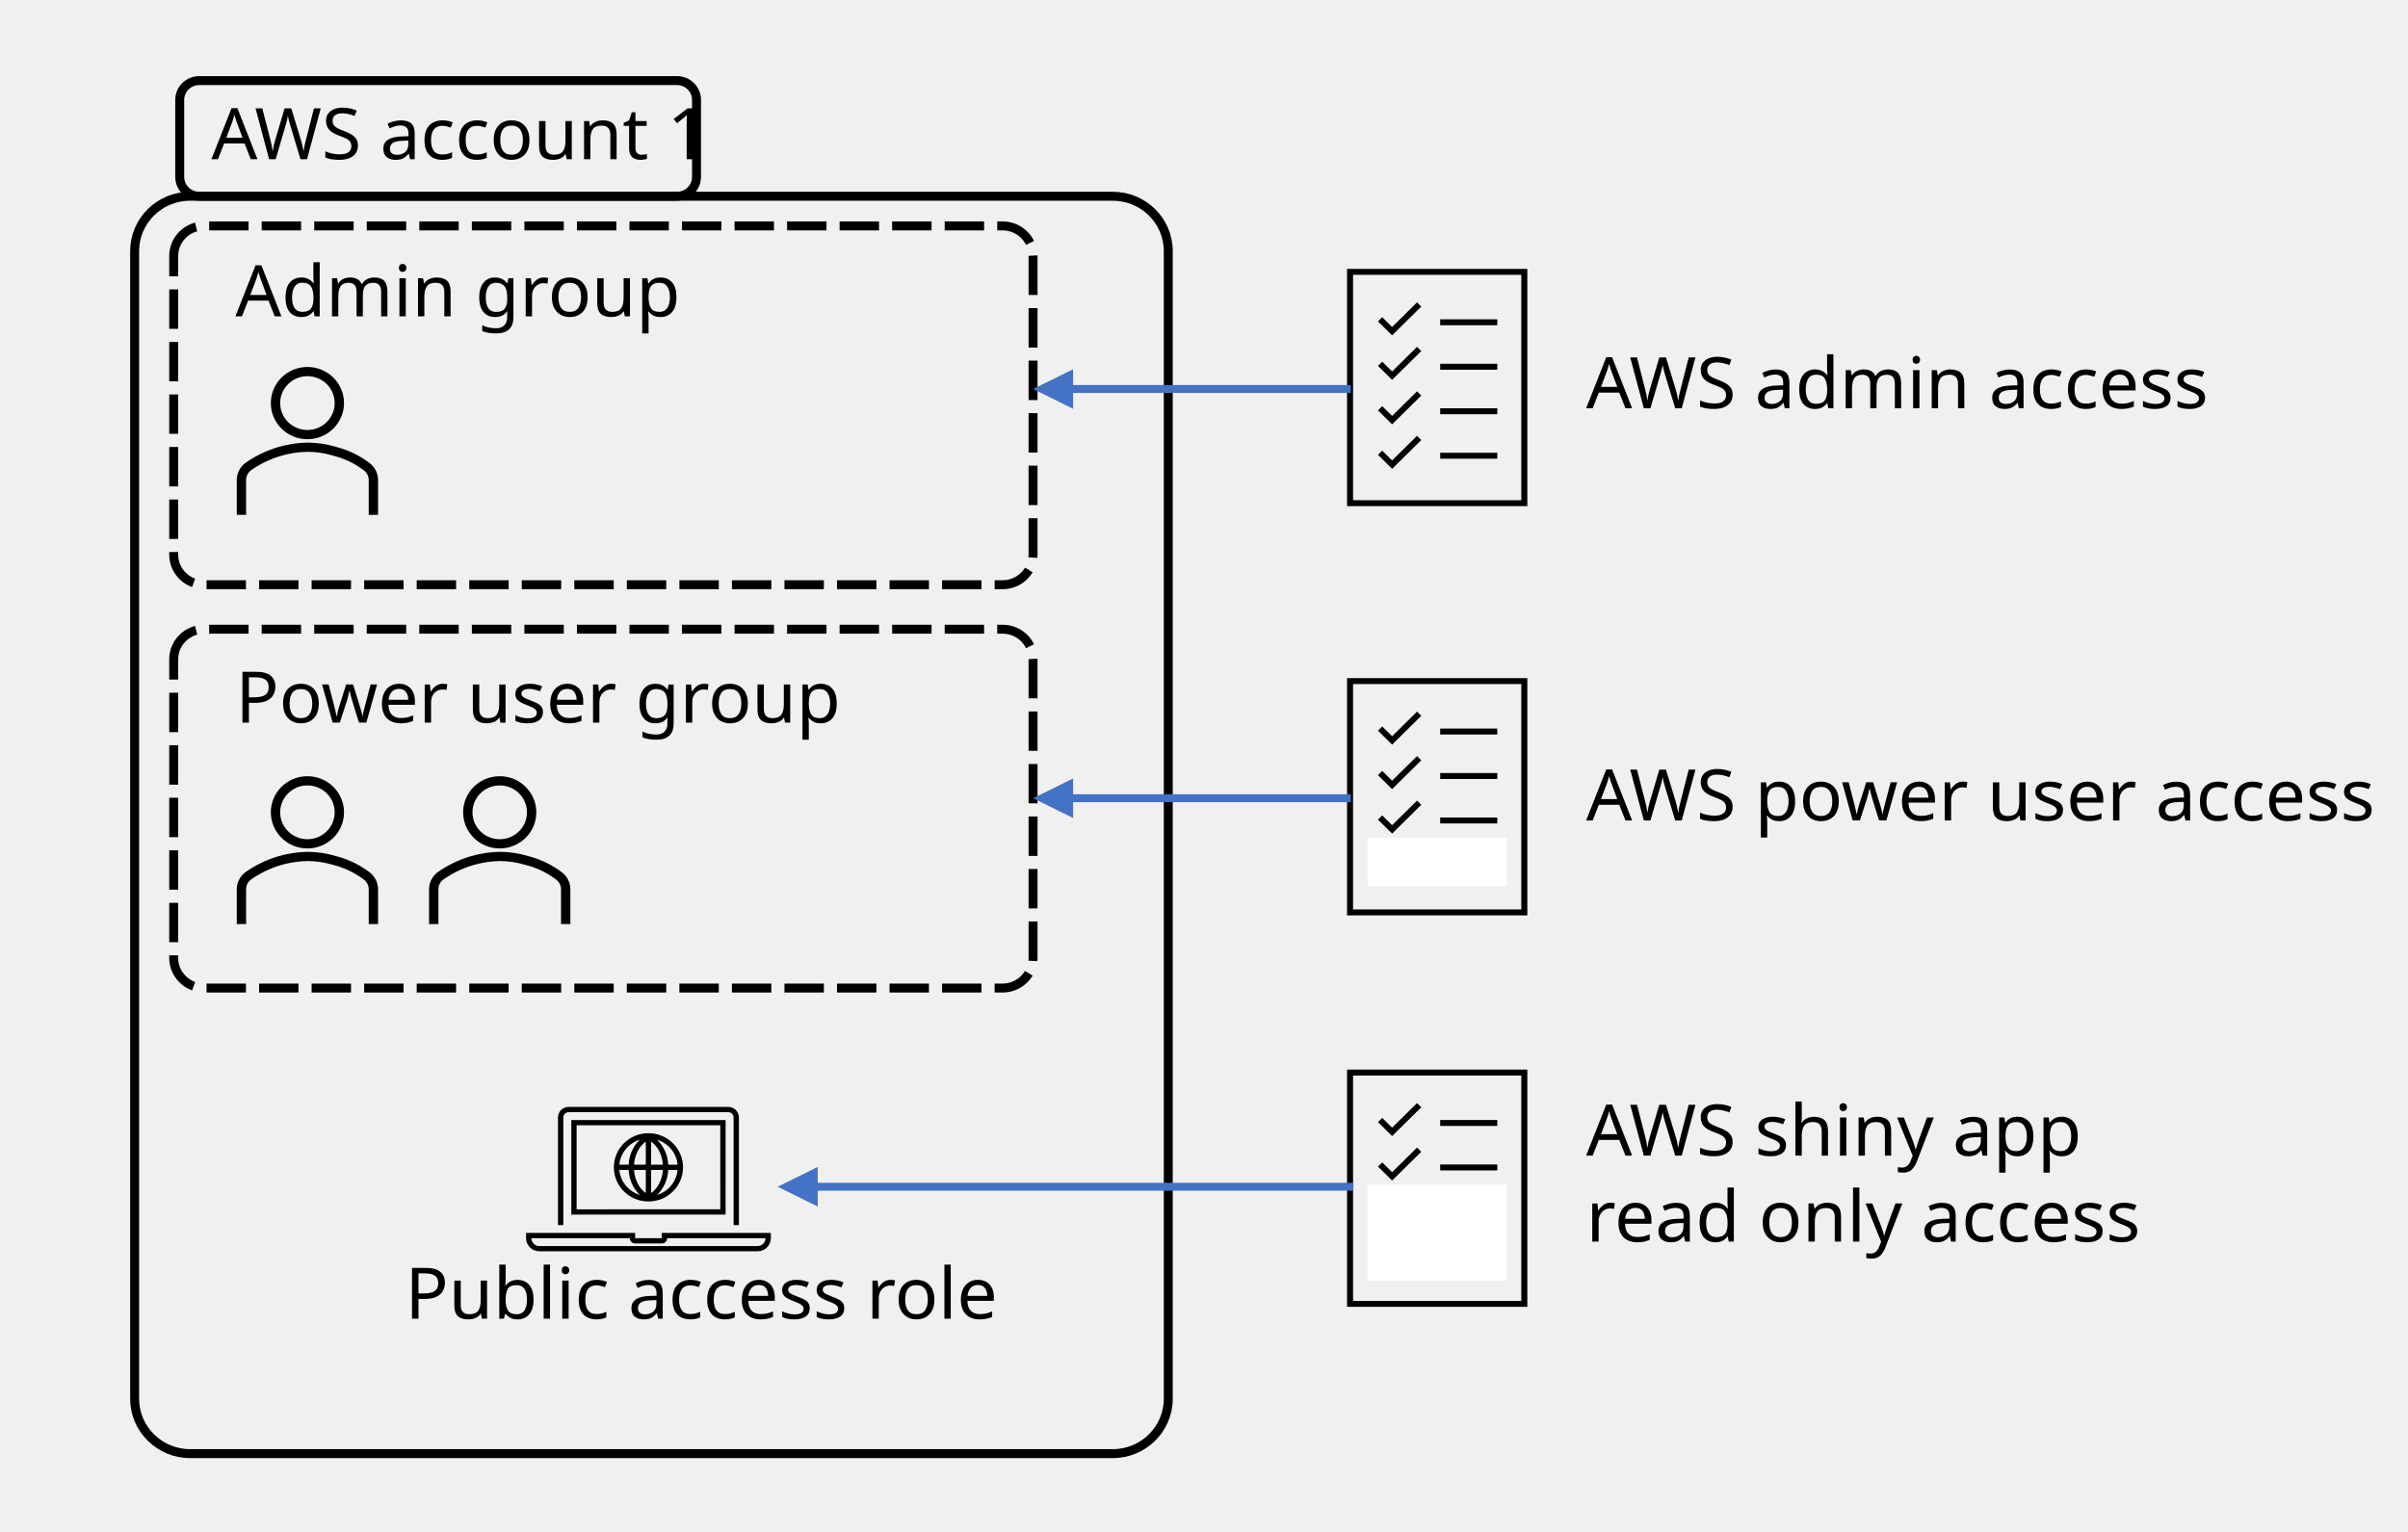
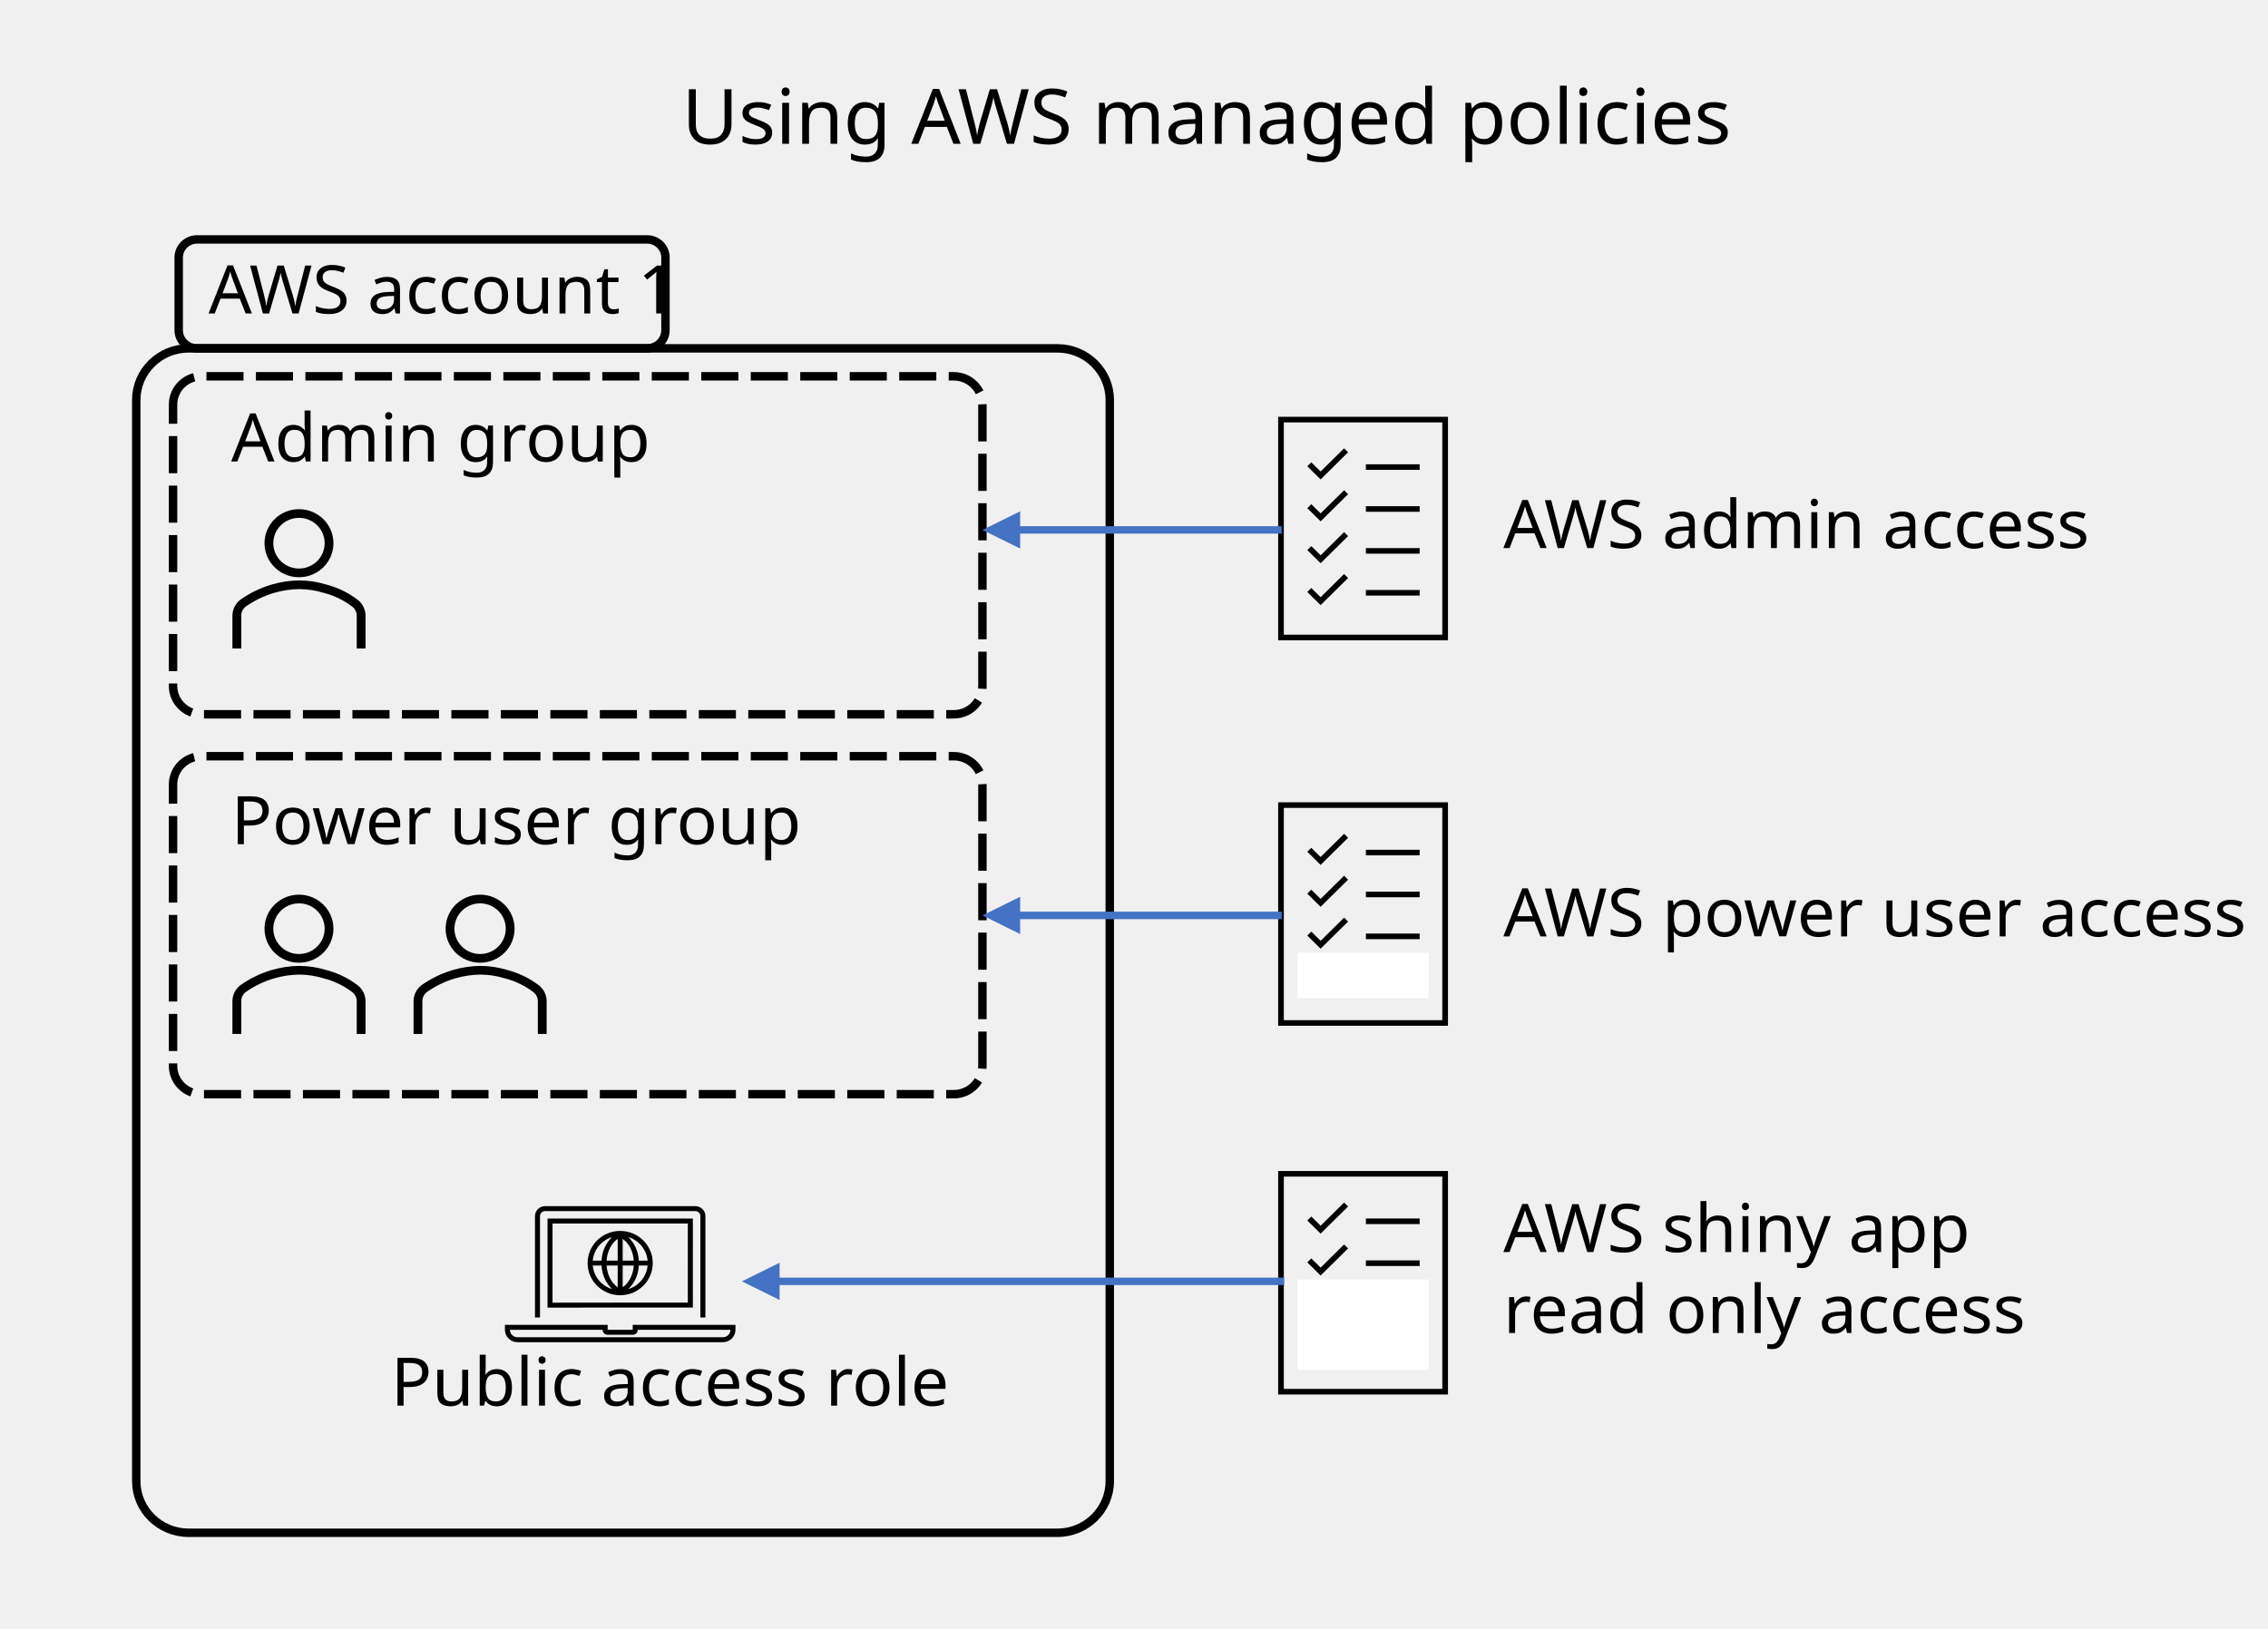
- <svg xmlns="http://www.w3.org/2000/svg" width="550" height="350" overflow="hidden" version="1.1" id="svg224">
+ <svg xmlns="http://www.w3.org/2000/svg" width="550" height="395" overflow="hidden" version="1.1" id="svg224">
  <defs id="defs68">
    <clipPath id="clip1">
      <rect x="493" y="111" width="96" height="96" id="rect5" />
    </clipPath>
    <clipPath id="clip2">
      <rect x="493" y="111" width="96" height="96" id="rect8" />
    </clipPath>
    <clipPath id="clip3">
      <rect x="493" y="111" width="96" height="96" id="rect11" />
    </clipPath>
    <clipPath id="clip4">
      <rect x="493" y="249" width="96" height="96" id="rect14" />
    </clipPath>
    <clipPath id="clip5">
      <rect x="493" y="249" width="96" height="96" id="rect17" />
    </clipPath>
    <clipPath id="clip6">
      <rect x="493" y="249" width="96" height="96" id="rect20" />
    </clipPath>
    <clipPath id="clip7">
      <rect x="493" y="381" width="96" height="96" id="rect23" />
    </clipPath>
    <clipPath id="clip8">
      <rect x="493" y="381" width="96" height="96" id="rect26" />
    </clipPath>
    <clipPath id="clip9">
      <rect x="493" y="381" width="96" height="96" id="rect29" />
    </clipPath>
    <clipPath id="clip10">
      <rect x="236" y="383" width="85" height="85" id="rect32" />
    </clipPath>
    <clipPath id="clip11">
      <rect x="236" y="383" width="85" height="85" id="rect35" />
    </clipPath>
    <clipPath id="clip12">
      <rect x="236" y="383" width="85" height="85" id="rect38" />
    </clipPath>
    <clipPath id="clip13">
      <rect x="131" y="143" width="68" height="68" id="rect41" />
    </clipPath>
    <clipPath id="clip14">
      <rect x="131" y="143" width="68" height="68" id="rect44" />
    </clipPath>
    <clipPath id="clip15">
      <rect x="131" y="143" width="68" height="68" id="rect47" />
    </clipPath>
    <clipPath id="clip16">
      <rect x="131" y="281" width="68" height="68" id="rect50" />
    </clipPath>
    <clipPath id="clip17">
      <rect x="131" y="281" width="68" height="68" id="rect53" />
    </clipPath>
    <clipPath id="clip18">
      <rect x="131" y="281" width="68" height="68" id="rect56" />
    </clipPath>
    <clipPath id="clip19">
      <rect x="195" y="281" width="68" height="68" id="rect59" />
    </clipPath>
    <clipPath id="clip20">
      <rect x="195" y="281" width="68" height="68" id="rect62" />
    </clipPath>
    <clipPath id="clip21">
      <rect x="195" y="281" width="68" height="68" id="rect65" />
    </clipPath>
    <clipPath clipPathUnits="userSpaceOnUse" id="clipPath1041">
      <rect x="-512.25" y="-297.5" width="1280" height="720" id="rect1043" transform="scale(-1,1)" />
    </clipPath>
    <clipPath clipPathUnits="userSpaceOnUse" id="clipPath1045">
      <rect x="-512.25" y="-159.5" width="1280" height="720" id="rect1047" transform="scale(-1,1)" />
    </clipPath>
    <clipPath clipPathUnits="userSpaceOnUse" id="clipPath1049">
      <rect x="-513.139" y="-428.5" width="1280" height="720" id="rect1051" transform="scale(-1,1)" />
    </clipPath>
  </defs>
-   <path d="m 41.048,22.815 c 0,-2.432 1.997,-4.404 4.461,-4.404 H 154.629 c 2.464,0 4.461,1.972 4.461,4.404 v 17.616 c 0,2.432 -1.997,4.404 -4.461,4.404 H 45.509 c -2.464,0 -4.461,-1.972 -4.461,-4.404 z" stroke="#000000" stroke-width="2.046" stroke-miterlimit="8" fill="none" fill-rule="evenodd" id="path72" />
-   <text font-family="Calibri, Calibri_MSFontService, sans-serif" font-weight="400" font-size="16.366px" id="text74" x="47.983" y="36.6" transform="scale(1.006432,0.9936088)" style="stroke-width:0.682">AWS account 1</text>
-   <g clip-path="url(#clip1)" id="g98" transform="matrix(0.6862906,0,0,0.6775461,-43.02235,-19.193)">
+   <path d="m 43.336,62.476 c 0,-2.432 1.997,-4.404 4.461,-4.404 H 156.917 c 2.464,0 4.461,1.972 4.461,4.404 v 17.616 c 0,2.432 -1.997,4.404 -4.461,4.404 H 47.797 c -2.464,0 -4.461,-1.972 -4.461,-4.404 z" stroke="#000000" stroke-width="2.046" stroke-miterlimit="8" fill="none" fill-rule="evenodd" id="path72" />
+   <text font-family="Calibri, Calibri_MSFontService, sans-serif" font-weight="400" font-size="16.366px" id="text74" x="50.257" y="76.516" transform="scale(1.006432,0.9936088)" style="stroke-width:0.682">AWS account 1</text>
+   <g clip-path="url(#clip1)" id="g98" transform="matrix(0.6862906,0,0,0.6775461,-40.73421,20.46802)">
    <g clip-path="url(#clip2)" id="g96">
      <g clip-path="url(#clip3)" id="g94">
        <path d="m 526,138.586 -3.293,-3.293 -1.414,1.414 4.707,4.707 9.707,-9.707 -1.414,-1.414 z" id="path76" />
        <path d="m 542,136 h 19 v 2 h -19 z" id="path78" />
        <path d="m 526,153.586 -3.293,-3.293 -1.414,1.414 4.707,4.707 9.707,-9.707 -1.414,-1.414 z" id="path80" />
        <path d="m 542,151 h 19 v 2 h -19 z" id="path82" />
        <path d="m 526,168.586 -3.293,-3.293 -1.414,1.414 4.707,4.707 9.707,-9.707 -1.414,-1.414 z" id="path84" />
        <path d="m 542,166 h 19 v 2 h -19 z" id="path86" />
        <path d="m 526,183.586 -3.293,-3.293 -1.414,1.414 4.707,4.707 9.707,-9.707 -1.414,-1.414 z" id="path88" />
        <path d="m 542,181 h 19 v 2 h -19 z" id="path90" />
        <path d="m 511,199 h 60 v -80 h -60 z m 2,-78 h 56 v 76 h -56 z" id="path92" />
      </g>
    </g>
  </g>
-   <g clip-path="url(#clip4)" id="g122" transform="matrix(0.6862906,0,0,0.6775461,-43.02235,-19.193)">
+   <g clip-path="url(#clip4)" id="g122" transform="matrix(0.6862906,0,0,0.6775461,-40.73421,20.46802)">
    <g clip-path="url(#clip5)" id="g120">
      <g clip-path="url(#clip6)" id="g118">
        <path d="m 526,276.586 -3.293,-3.293 -1.414,1.414 4.707,4.707 9.707,-9.707 -1.414,-1.414 z" id="path100" />
        <path d="m 542,274 h 19 v 2 h -19 z" id="path102" />
        <path d="m 526,291.586 -3.293,-3.293 -1.414,1.414 4.707,4.707 9.707,-9.707 -1.414,-1.414 z" id="path104" />
        <path d="m 542,289 h 19 v 2 h -19 z" id="path106" />
        <path d="m 526,306.586 -3.293,-3.293 -1.414,1.414 4.707,4.707 9.707,-9.707 -1.414,-1.414 z" id="path108" />
        <path d="m 542,304 h 19 v 2 h -19 z" id="path110" />
        <path d="m 526,321.586 -3.293,-3.293 -1.414,1.414 4.707,4.707 9.707,-9.707 -1.414,-1.414 z" id="path112" />
        <path d="m 542,319 h 19 v 2 h -19 z" id="path114" />
        <path d="m 511,337 h 60 v -80 h -60 z m 2,-78 h 56 v 76 h -56 z" id="path116" />
      </g>
    </g>
  </g>
-   <g clip-path="url(#clip7)" id="g146" transform="matrix(0.6862906,0,0,0.6775461,-43.02235,-19.193)">
+   <g clip-path="url(#clip7)" id="g146" transform="matrix(0.6862906,0,0,0.6775461,-40.73421,20.46802)">
    <g clip-path="url(#clip8)" id="g144">
      <g clip-path="url(#clip9)" id="g142">
        <path d="m 526,408.586 -3.293,-3.293 -1.414,1.414 4.707,4.707 9.707,-9.707 -1.414,-1.414 z" id="path124" />
        <path d="m 542,406 h 19 v 2 h -19 z" id="path126" />
        <path d="m 526,423.586 -3.293,-3.293 -1.414,1.414 4.707,4.707 9.707,-9.707 -1.414,-1.414 z" id="path128" />
        <path d="m 542,421 h 19 v 2 h -19 z" id="path130" />
        <path d="m 526,438.586 -3.293,-3.293 -1.414,1.414 4.707,4.707 9.707,-9.707 -1.414,-1.414 z" id="path132" />
        <path d="m 542,436 h 19 v 2 h -19 z" id="path134" />
        <path d="m 526,453.586 -3.293,-3.293 -1.414,1.414 4.707,4.707 9.707,-9.707 -1.414,-1.414 z" id="path136" />
        <path d="m 542,451 h 19 v 2 h -19 z" id="path138" />
        <path d="m 511,469 h 60 v -80 h -60 z m 2,-78 h 56 v 76 h -56 z" id="path140" />
      </g>
    </g>
  </g>
-   <rect x="312.819" y="191.863" width="30.883" height="10.163" stroke="#ffffff" stroke-width="0.909" stroke-miterlimit="8" fill="#ffffff" id="rect148" />
-   <rect x="312.819" y="271.136" width="30.883" height="21.004" stroke="#ffffff" stroke-width="0.909" stroke-miterlimit="8" fill="#ffffff" id="rect150" />
-   <path d="m 30.754,57.363 c 0,-6.919 5.681,-12.528 12.69,-12.528 H 254.148 c 7.008,0 12.69,5.609 12.69,12.528 V 319.587 c 0,6.919 -5.681,12.528 -12.69,12.528 H 43.443 c -7.008,0 -12.69,-5.609 -12.69,-12.528 z" stroke="#000000" stroke-width="2.046" stroke-miterlimit="8" fill="none" fill-rule="evenodd" id="path152" />
-   <text font-family="Calibri, Calibri_MSFontService, sans-serif" font-weight="400" font-size="16.366px" id="text160" x="359.97" y="93.88" transform="scale(1.006432,0.9936088)" style="stroke-width:0.682">AWS admin access<tspan font-size="16.366px" x="359.97" y="188.664" id="tspan154" style="stroke-width:0.474">AWS power user access</tspan>
-     <tspan font-size="16.366px" x="359.97" y="265.72" id="tspan156" style="stroke-width:0.474">AWS shiny app</tspan>
-     <tspan font-size="16.366px" x="359.97" y="285.495" id="tspan158" style="stroke-width:0.474">read only access</tspan>
+   <rect x="315.107" y="231.524" width="30.883" height="10.163" stroke="#ffffff" stroke-width="0.909" stroke-miterlimit="8" fill="#ffffff" id="rect148" />
+   <rect x="315.107" y="310.797" width="30.883" height="21.004" stroke="#ffffff" stroke-width="0.909" stroke-miterlimit="8" fill="#ffffff" id="rect150" />
+   <path d="m 33.042,97.024 c 0,-6.919 5.681,-12.528 12.69,-12.528 H 256.436 c 7.008,0 12.69,5.609 12.69,12.528 V 359.248 c 0,6.919 -5.681,12.528 -12.69,12.528 H 45.732 c -7.008,0 -12.69,-5.609 -12.69,-12.528 z" stroke="#000000" stroke-width="2.046" stroke-miterlimit="8" fill="none" fill-rule="evenodd" id="path152" />
+   <text font-family="Calibri, Calibri_MSFontService, sans-serif" font-weight="400" font-size="16.366px" id="text160" x="362.243" y="133.796" transform="scale(1.006432,0.9936088)" style="stroke-width:0.682">AWS admin access<tspan font-size="16.366px" x="362.243" y="228.58" id="tspan154" style="stroke-width:0.474">AWS power user access</tspan>
+     <tspan font-size="16.366px" x="362.243" y="305.636" id="tspan156" style="stroke-width:0.474">AWS shiny app</tspan>
+     <tspan font-size="16.366px" x="362.243" y="325.411" id="tspan158" style="stroke-width:0.474">read only access</tspan>
  </text>
-   <path d="m 39.676,58.481 c 0,-3.794 3.116,-6.87 6.959,-6.87 h 182.361 c 3.843,0 6.959,3.076 6.959,6.87 v 68.242 c 0,3.794 -3.116,6.87 -6.959,6.87 H 46.635 c -3.843,0 -6.959,-3.076 -6.959,-6.87 z" stroke="#000000" stroke-width="2.046" stroke-miterlimit="8" stroke-dasharray="9, 3" fill="none" fill-rule="evenodd" id="path162" />
-   <text font-family="Calibri, Calibri_MSFontService, sans-serif" font-weight="400" font-size="16.366px" id="text164" x="53.431" y="72.741" transform="scale(1.006432,0.9936088)" style="stroke-width:0.682">Admin group</text>
-   <path d="m 39.676,150.627 c 0,-3.794 3.116,-6.87 6.959,-6.87 h 182.361 c 3.843,0 6.959,3.076 6.959,6.87 v 68.242 c 0,3.794 -3.116,6.87 -6.959,6.87 H 46.635 c -3.843,0 -6.959,-3.076 -6.959,-6.87 z" stroke="#000000" stroke-width="2.046" stroke-miterlimit="8" stroke-dasharray="9, 3" fill="none" fill-rule="evenodd" id="path166" />
-   <text font-family="Calibri, Calibri_MSFontService, sans-serif" font-weight="400" font-size="16.366px" id="text168" x="53.431" y="166.162" transform="scale(1.006432,0.9936088)" style="stroke-width:0.682">Power user group</text>
-   <g clip-path="url(#clip10)" id="g182" transform="matrix(0.6862906,0,0,0.6775461,-43.02235,-19.193)">
+   <path d="m 41.964,98.142 c 0,-3.794 3.116,-6.87 6.959,-6.87 H 231.284 c 3.843,0 6.959,3.076 6.959,6.87 v 68.242 c 0,3.794 -3.116,6.87 -6.959,6.87 H 48.923 c -3.843,0 -6.959,-3.076 -6.959,-6.87 z" stroke="#000000" stroke-width="2.046" stroke-miterlimit="8" stroke-dasharray="9, 3" fill="none" fill-rule="evenodd" id="path162" />
+   <text font-family="Calibri, Calibri_MSFontService, sans-serif" font-weight="400" font-size="16.366px" id="text164" x="55.705" y="112.657" transform="scale(1.006432,0.9936088)" style="stroke-width:0.682">Admin group</text>
+   <path d="m 41.964,190.288 c 0,-3.794 3.116,-6.87 6.959,-6.87 H 231.284 c 3.843,0 6.959,3.076 6.959,6.87 v 68.242 c 0,3.794 -3.116,6.87 -6.959,6.87 H 48.923 c -3.843,0 -6.959,-3.076 -6.959,-6.87 z" stroke="#000000" stroke-width="2.046" stroke-miterlimit="8" stroke-dasharray="9, 3" fill="none" fill-rule="evenodd" id="path166" />
+   <text font-family="Calibri, Calibri_MSFontService, sans-serif" font-weight="400" font-size="16.366px" id="text168" x="55.705" y="206.078" transform="scale(1.006432,0.9936088)" style="stroke-width:0.682">Power user group</text>
+   <g clip-path="url(#clip10)" id="g182" transform="matrix(0.6862906,0,0,0.6775461,-40.73421,20.46802)">
    <g clip-path="url(#clip11)" id="g180">
      <g clip-path="url(#clip12)" id="g178">
        <path d="m 304.177,437.879 0.004,-31.869 h -51.357 v 31.884 z m -49.582,-30.098 h 47.815 l -0.004,28.327 -47.811,0.015 z" id="path170" />
        <path d="m 250.168,405.124 c 0.001,-0.978 0.793,-1.77 1.77,-1.771 h 53.128 c 0.977,10e-4 1.77,0.793 1.771,1.771 v 36.314 h 1.771 v -36.314 c -0.002,-1.956 -1.587,-3.54 -3.542,-3.542 h -53.128 c -1.955,0.002 -3.539,1.586 -3.541,3.542 v 36.314 h 1.771 z" id="path172" />
        <path d="m 282.93,444.077 v 1.771 h -8.855 v -1.771 h -36.304 v 1.77 c 0.002,2.444 1.983,4.425 4.427,4.428 h 72.608 c 2.444,-0.003 4.425,-1.984 4.428,-4.428 v -1.77 z m 31.876,4.427 h -72.608 c -1.466,-0.002 -2.654,-1.19 -2.656,-2.656 h 32.762 c -0.033,0.945 0.707,1.738 1.652,1.771 0.04,10e-4 0.079,10e-4 0.119,0 h 8.855 c 0.945,0.032 1.738,-0.708 1.771,-1.653 10e-4,-0.039 10e-4,-0.079 0,-0.118 h 32.762 c -0.003,1.466 -1.191,2.654 -2.657,2.656 z" id="path174" />
        <path d="m 278.5,410.448 c -6.357,0 -11.51,5.153 -11.51,11.51 0,6.357 5.153,11.511 11.51,11.511 6.357,0 11.51,-5.154 11.51,-11.511 -0.007,-6.354 -5.156,-11.503 -11.51,-11.51 z m 9.695,10.625 h -3.116 c -0.122,-3.173 -1.443,-6.182 -3.697,-8.418 3.762,1.173 6.45,4.494 6.813,8.418 z m -10.58,-7.769 v 7.769 h -3.919 c 0.225,-3.339 1.708,-6.251 3.919,-7.769 z m 0,9.54 v 7.77 c -2.209,-1.521 -3.693,-4.442 -3.918,-7.77 z m 1.77,7.768 v -7.768 h 3.918 c -0.225,3.324 -1.711,6.247 -3.918,7.768 z m 0,-9.539 v -7.768 c 2.207,1.521 3.693,4.444 3.918,7.768 z m -3.783,-8.414 c -2.25,2.237 -3.566,5.244 -3.681,8.414 h -3.116 c 0.363,-3.918 3.042,-7.236 6.797,-8.414 z m -6.797,10.185 h 3.116 c 0.121,3.172 1.441,6.18 3.694,8.417 -3.761,-1.174 -6.447,-4.494 -6.81,-8.417 z m 12.578,8.418 c 2.253,-2.237 3.574,-5.245 3.696,-8.418 h 3.116 c -0.363,3.924 -3.05,7.244 -6.812,8.418 z" id="path176" />
      </g>
    </g>
  </g>
-   <text font-family="Calibri, Calibri_MSFontService, sans-serif" font-weight="400" font-size="16.366px" id="text184" x="91.912" y="303.224" transform="scale(1.006432,0.9936088)" style="stroke-width:0.682">Public access role</text>
-   <path d="M 7.30448e-7,-1.333 179.639,-1.333 V 1.333 L -7.30448e-7,1.333 Z M 178.306,-6.667 191.639,1.04987e-4 178.306,6.667 Z" fill="#4472c4" transform="matrix(-0.6862906,0,0,0.6775461,309.1401,271.1355)" id="path186" clip-path="url(#clipPath1049)" />
-   <path d="M 1.32371e-6,-1.333 93.75,-1.333 V 1.333 L -1.32371e-6,1.333 Z M 92.417,-6.667 105.75,1.04987e-4 92.417,6.667 Z" fill="#4472c4" transform="matrix(-0.6862906,0,0,0.6775461,308.53,88.8756)" id="path188" clip-path="url(#clipPath1045)" />
-   <path d="M 1.32371e-6,-1.333 93.75,-1.333 V 1.333 L -1.32371e-6,1.333 Z M 92.417,-6.667 105.75,1.04987e-4 92.417,6.667 Z" fill="#4472c4" transform="matrix(-0.6862906,0,0,0.6775461,308.53,182.377)" id="path190" clip-path="url(#clipPath1041)" />
-   <g clip-path="url(#clip13)" id="g200" transform="matrix(0.6862906,0,0,0.6775461,-43.02235,-19.193)">
+   <text font-family="Calibri, Calibri_MSFontService, sans-serif" font-weight="400" font-size="16.366px" id="text184" x="94.185" y="343.14" transform="scale(1.006432,0.9936088)" style="stroke-width:0.682">Public access role</text>
+   <path d="M 7.30448e-7,-1.333 179.639,-1.333 V 1.333 L -7.30448e-7,1.333 Z M 178.306,-6.667 191.639,1.04987e-4 178.306,6.667 Z" fill="#4472c4" transform="matrix(-0.6862906,0,0,0.6775461,311.4283,310.7965)" id="path186" clip-path="url(#clipPath1049)" />
+   <path d="M 1.32371e-6,-1.333 93.75,-1.333 V 1.333 L -1.32371e-6,1.333 Z M 92.417,-6.667 105.75,1.04987e-4 92.417,6.667 Z" fill="#4472c4" transform="matrix(-0.6862906,0,0,0.6775461,310.8182,128.5366)" id="path188" clip-path="url(#clipPath1045)" />
+   <path d="M 1.32371e-6,-1.333 93.75,-1.333 V 1.333 L -1.32371e-6,1.333 Z M 92.417,-6.667 105.75,1.04987e-4 92.417,6.667 Z" fill="#4472c4" transform="matrix(-0.6862906,0,0,0.6775461,310.8182,222.038)" id="path190" clip-path="url(#clipPath1041)" />
+   <g clip-path="url(#clip13)" id="g200" transform="matrix(0.6862906,0,0,0.6775461,-40.73421,20.46802)">
    <g clip-path="url(#clip14)" id="g198">
      <g clip-path="url(#clip15)" id="g196">
        <path d="m 165,154.333 c 5.477,0 9.917,4.44 9.917,9.917 0,5.477 -4.44,9.917 -9.917,9.917 -5.477,0 -9.917,-4.44 -9.917,-9.917 0.006,-5.475 4.442,-9.911 9.917,-9.917 m 0,-1.416 c -6.259,0 -11.333,5.074 -11.333,11.333 0,6.259 5.074,11.333 11.333,11.333 6.259,0 11.333,-5.074 11.333,-11.333 0,-6.259 -5.074,-11.333 -11.333,-11.333 z" stroke="#000000" stroke-width="1.692" id="path192" />
        <path d="m 187.667,201.083 h -1.417 v -10.979 c -0.034,-1.504 -0.743,-2.914 -1.93,-3.838 -3.107,-2.384 -6.664,-4.114 -10.457,-5.087 -2.871,-0.884 -5.858,-1.337 -8.863,-1.346 -3.004,0.052 -5.987,0.505 -8.871,1.346 -3.754,1.1 -7.295,2.824 -10.475,5.1 -1.176,0.926 -1.874,2.329 -1.904,3.825 v 10.979 h -1.417 v -10.979 c 0.035,-1.935 0.94,-3.751 2.463,-4.945 3.323,-2.385 7.025,-4.191 10.951,-5.342 3.008,-0.876 6.12,-1.347 9.253,-1.4 3.139,0.007 6.26,0.48 9.261,1.401 3.974,1.024 7.699,2.843 10.95,5.346 1.52,1.194 2.421,3.008 2.456,4.94 z" stroke="#000000" stroke-width="1.692" id="path194" />
      </g>
    </g>
  </g>
-   <g clip-path="url(#clip16)" id="g210" transform="matrix(0.6862906,0,0,0.6775461,-43.02235,-19.193)">
+   <g clip-path="url(#clip16)" id="g210" transform="matrix(0.6862906,0,0,0.6775461,-40.73421,20.46802)">
    <g clip-path="url(#clip17)" id="g208">
      <g clip-path="url(#clip18)" id="g206">
        <path d="m 165,292.333 c 5.477,0 9.917,4.44 9.917,9.917 0,5.477 -4.44,9.917 -9.917,9.917 -5.477,0 -9.917,-4.44 -9.917,-9.917 0.006,-5.475 4.442,-9.911 9.917,-9.917 m 0,-1.416 c -6.259,0 -11.333,5.074 -11.333,11.333 0,6.259 5.074,11.333 11.333,11.333 6.259,0 11.333,-5.074 11.333,-11.333 0,-6.259 -5.074,-11.333 -11.333,-11.333 z" stroke="#000000" stroke-width="1.692" id="path202" />
        <path d="m 187.667,339.083 h -1.417 v -10.979 c -0.034,-1.504 -0.743,-2.914 -1.93,-3.838 -3.107,-2.384 -6.664,-4.114 -10.457,-5.087 -2.871,-0.884 -5.858,-1.337 -8.863,-1.346 -3.004,0.052 -5.987,0.505 -8.871,1.346 -3.754,1.1 -7.295,2.824 -10.475,5.1 -1.176,0.926 -1.874,2.329 -1.904,3.825 v 10.979 h -1.417 v -10.979 c 0.035,-1.935 0.94,-3.751 2.463,-4.945 3.323,-2.385 7.025,-4.191 10.951,-5.342 3.008,-0.876 6.12,-1.347 9.253,-1.4 3.139,0.007 6.26,0.48 9.261,1.401 3.974,1.024 7.699,2.842 10.95,5.346 1.52,1.194 2.421,3.008 2.456,4.94 z" stroke="#000000" stroke-width="1.692" id="path204" />
      </g>
    </g>
  </g>
-   <g clip-path="url(#clip19)" id="g220" transform="matrix(0.6862906,0,0,0.6775461,-43.02235,-19.193)">
+   <g clip-path="url(#clip19)" id="g220" transform="matrix(0.6862906,0,0,0.6775461,-40.73421,20.46802)">
    <g clip-path="url(#clip20)" id="g218">
      <g clip-path="url(#clip21)" id="g216">
        <path d="m 229,292.333 c 5.477,0 9.917,4.44 9.917,9.917 0,5.477 -4.44,9.917 -9.917,9.917 -5.477,0 -9.917,-4.44 -9.917,-9.917 0.006,-5.475 4.442,-9.911 9.917,-9.917 m 0,-1.416 c -6.259,0 -11.333,5.074 -11.333,11.333 0,6.259 5.074,11.333 11.333,11.333 6.259,0 11.333,-5.074 11.333,-11.333 0,-6.259 -5.074,-11.333 -11.333,-11.333 z" stroke="#000000" stroke-width="1.692" id="path212" />
        <path d="m 251.667,339.083 h -1.417 v -10.979 c -0.034,-1.504 -0.743,-2.914 -1.93,-3.838 -3.107,-2.384 -6.664,-4.114 -10.457,-5.087 -2.871,-0.884 -5.858,-1.337 -8.863,-1.346 -3.004,0.052 -5.987,0.505 -8.871,1.346 -3.754,1.1 -7.295,2.824 -10.475,5.1 -1.176,0.926 -1.874,2.329 -1.904,3.825 v 10.979 h -1.417 v -10.979 c 0.035,-1.935 0.94,-3.751 2.463,-4.945 3.323,-2.385 7.025,-4.191 10.951,-5.342 3.008,-0.876 6.12,-1.347 9.253,-1.4 3.139,0.007 6.26,0.48 9.261,1.401 3.974,1.024 7.699,2.842 10.95,5.346 1.52,1.194 2.421,3.008 2.456,4.94 z" stroke="#000000" stroke-width="1.692" id="path214" />
      </g>
    </g>
  </g>
+   <text font-family="Calibri, Calibri_MSFontService, sans-serif" font-weight="400" font-size="16.366px" id="text74-1" x="164.3" y="35.107" transform="scale(1.006432,0.9936088)" style="font-size:18.667px;stroke-width:0.682">Using AWS managed policies</text>
</svg>
